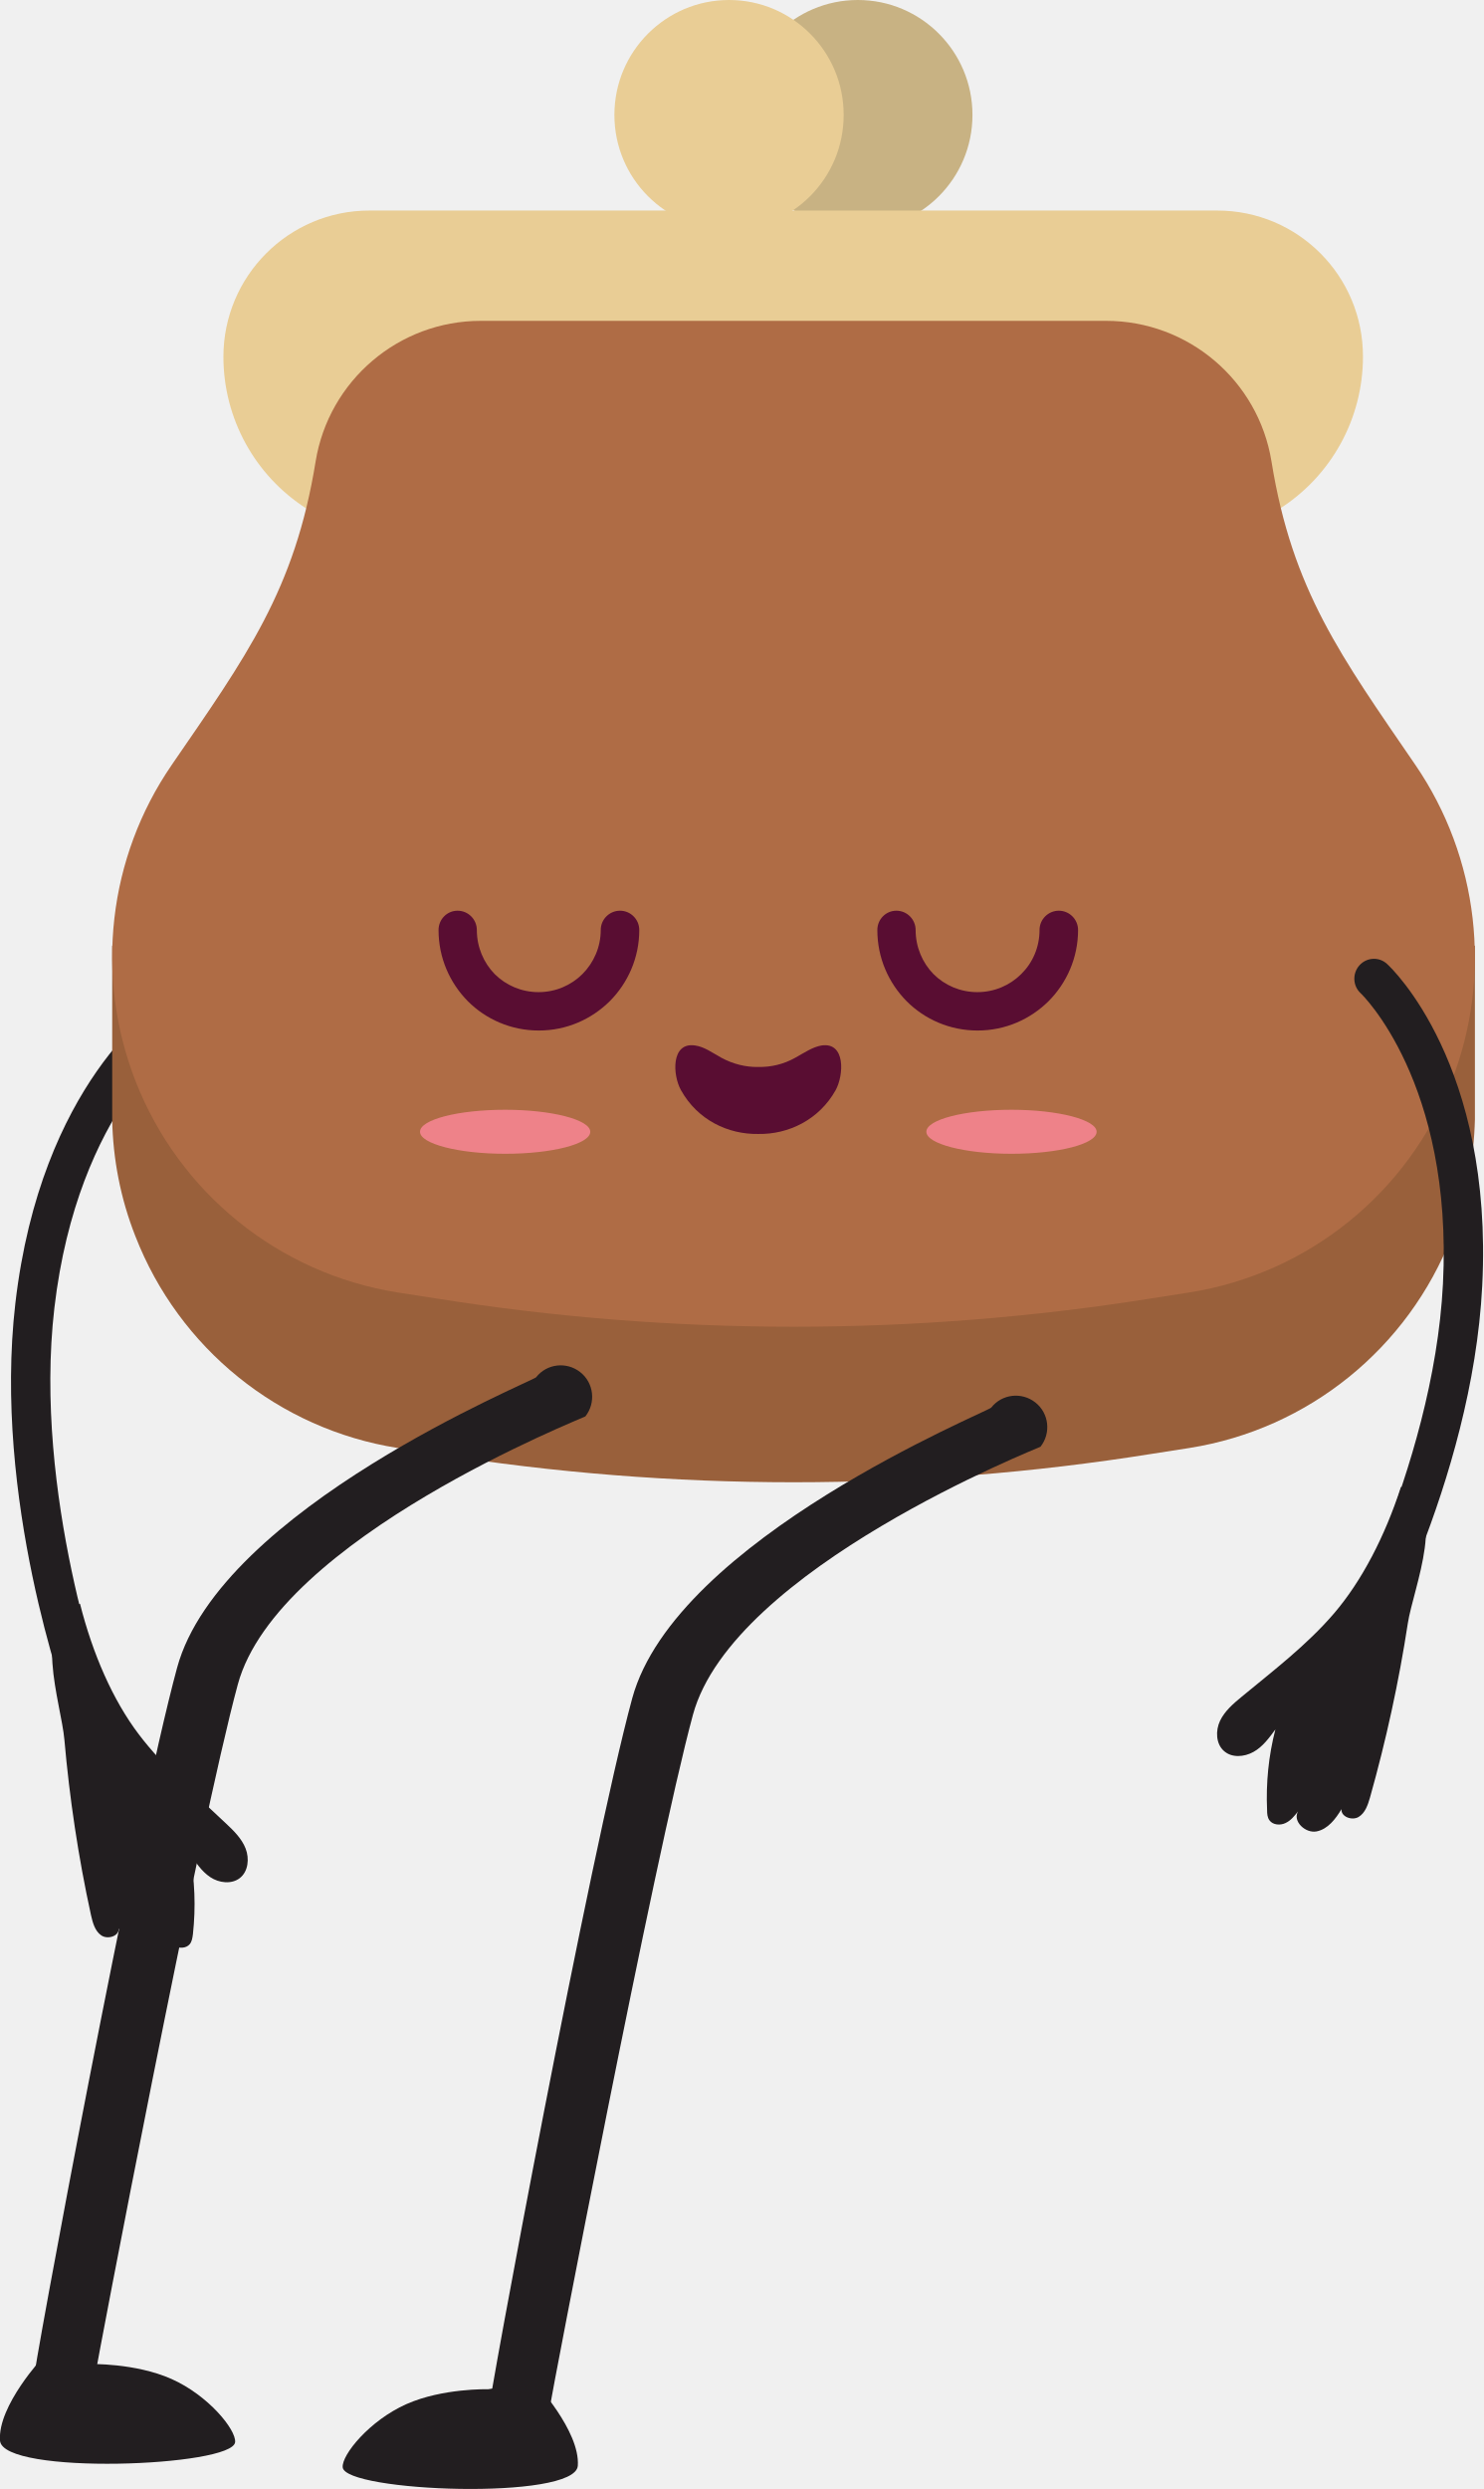
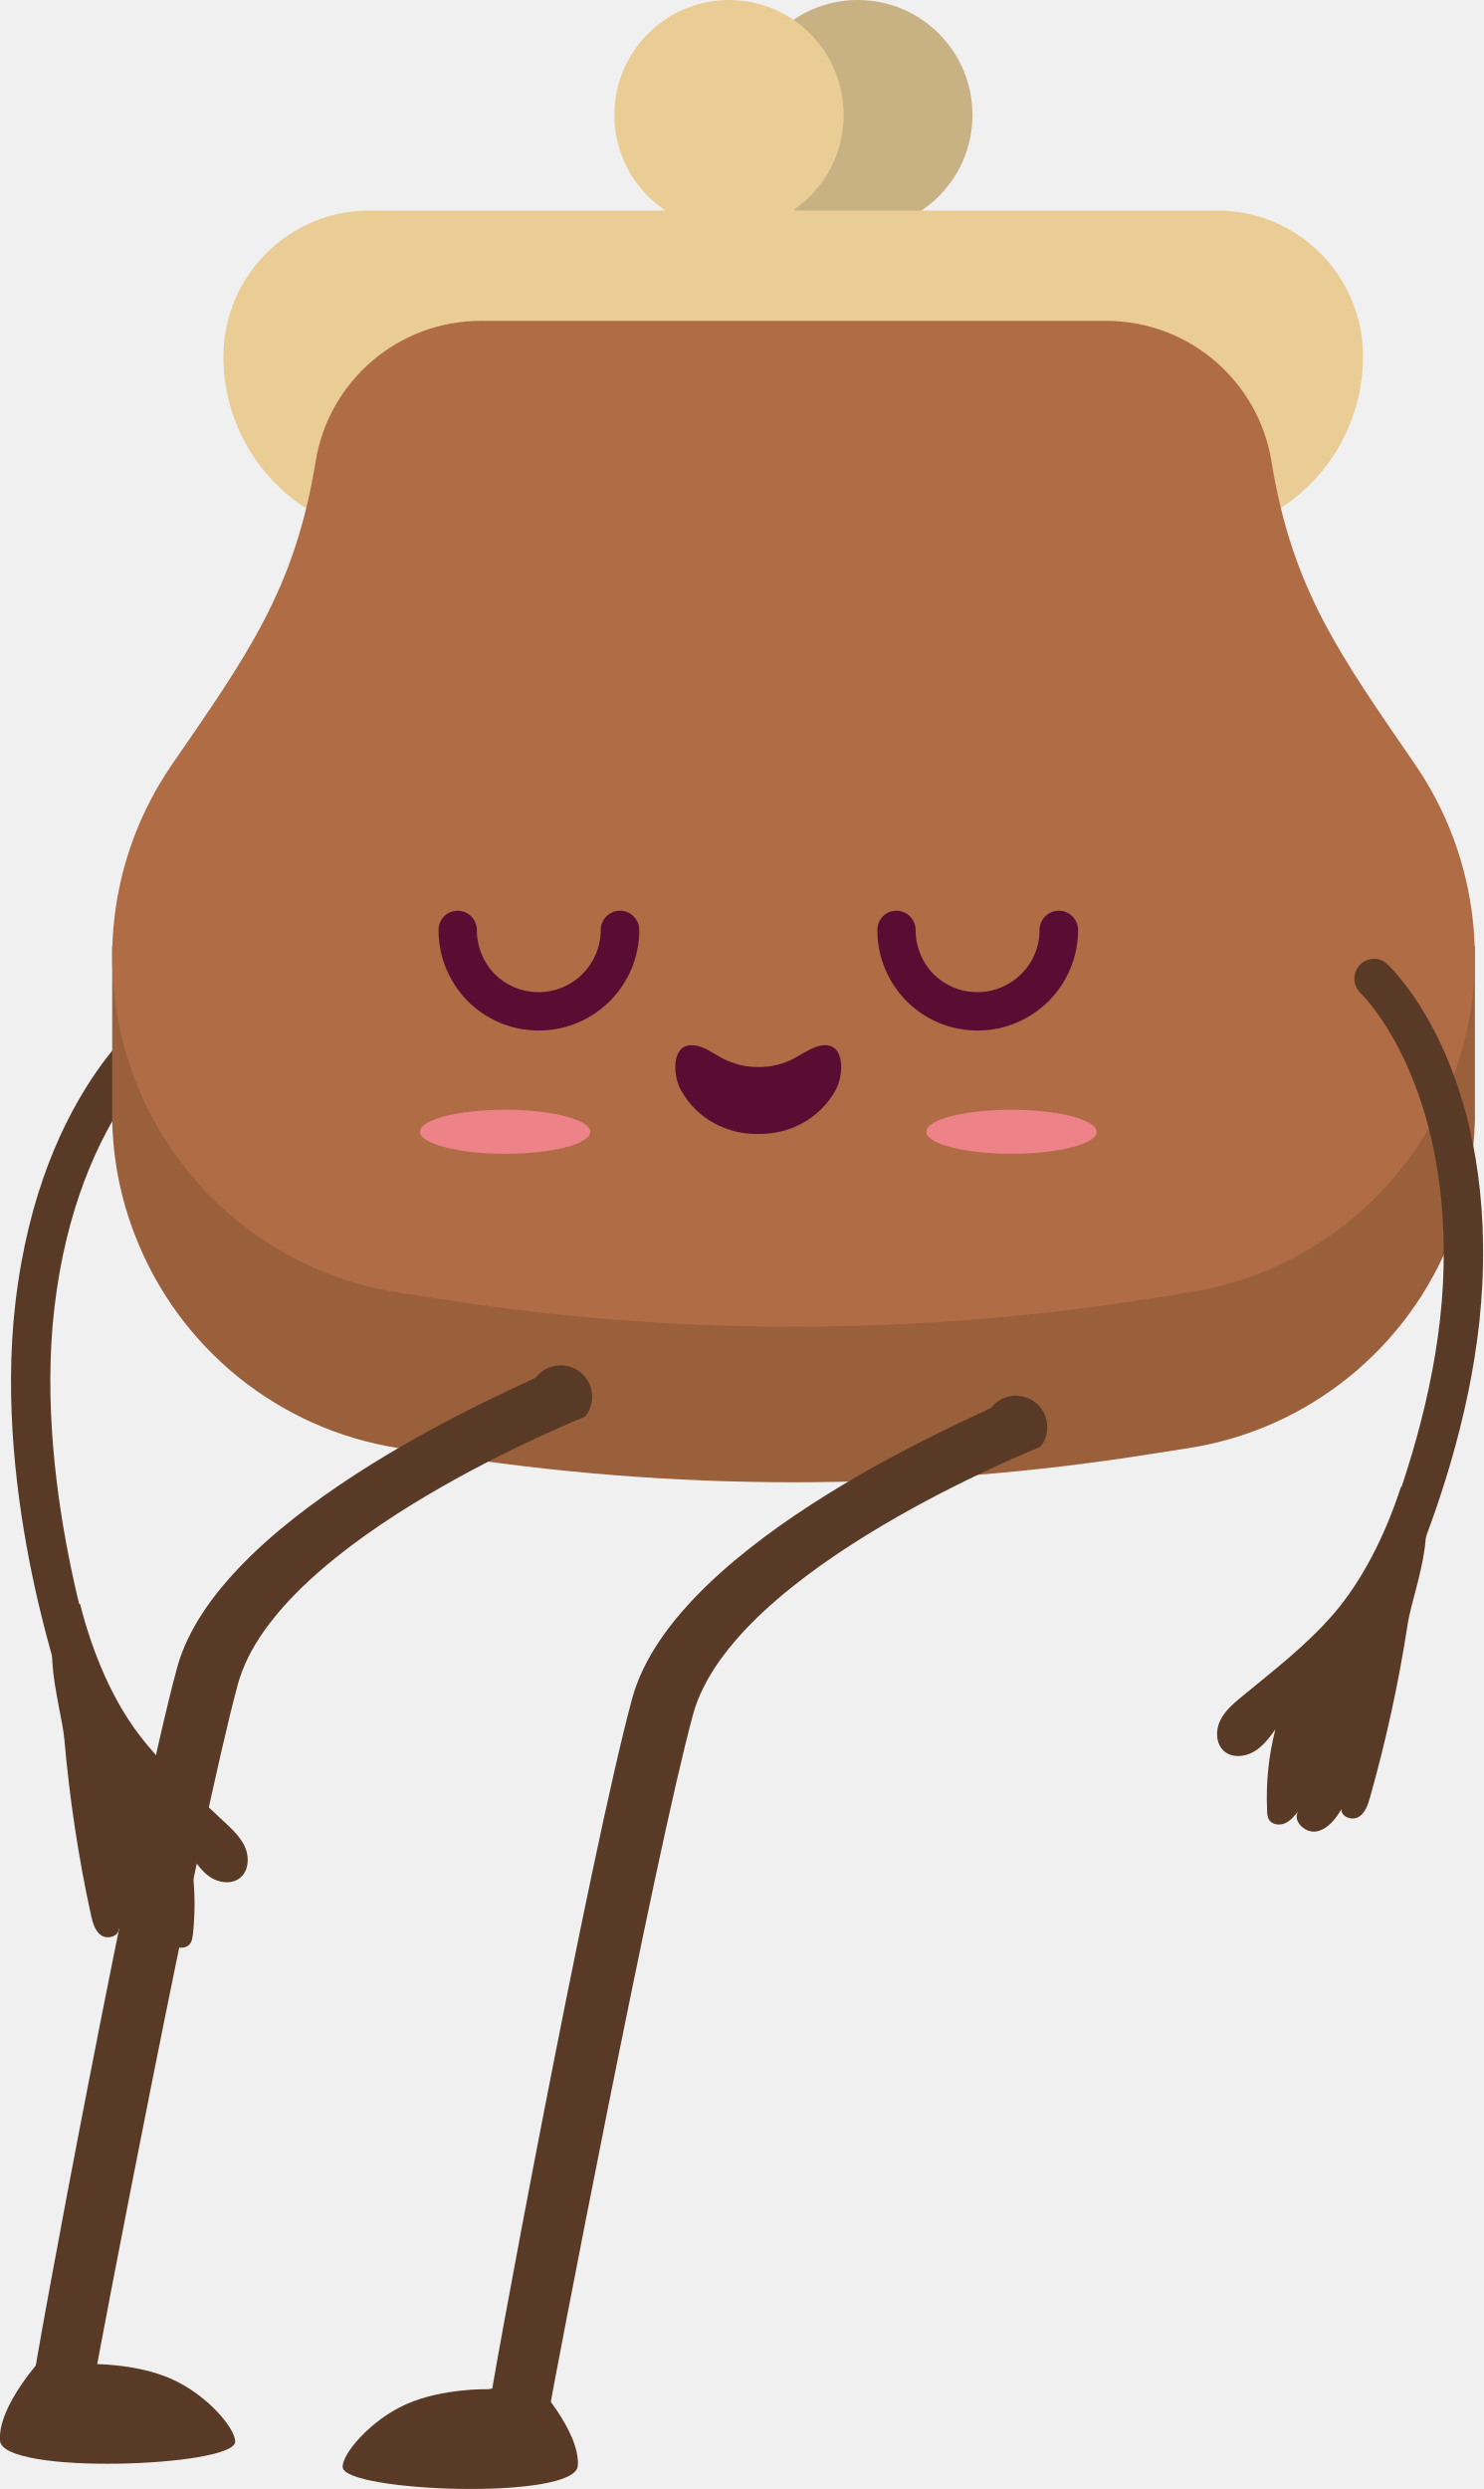
<svg xmlns="http://www.w3.org/2000/svg" width="152" height="255" viewBox="0 0 152 255" fill="none">
  <g clip-path="url(#clip0)">
-     <path d="M7.224 175.403C7.149 175.303 7.099 175.178 7.049 175.053C6.724 174.176 -0.75 153.531 1.575 133.513C4.199 110.965 16.172 102.972 16.672 102.647C17.597 102.045 18.847 102.296 19.447 103.248C20.047 104.2 19.797 105.428 18.847 106.029C18.747 106.129 7.974 113.495 5.574 133.989C3.35 153.08 10.748 173.449 10.823 173.675C11.198 174.727 10.673 175.88 9.624 176.255C8.724 176.581 7.699 176.205 7.224 175.403Z" fill="#221E20" />
+     <path d="M7.224 175.403C7.149 175.303 7.099 175.178 7.049 175.053C6.724 174.176 -0.75 153.531 1.575 133.513C4.199 110.965 16.172 102.972 16.672 102.647C17.597 102.045 18.847 102.296 19.447 103.248C20.047 104.2 19.797 105.428 18.847 106.029C18.747 106.129 7.974 113.495 5.574 133.989C3.35 153.08 10.748 173.449 10.823 173.675C11.198 174.727 10.673 175.88 9.624 176.255C8.724 176.581 7.699 176.205 7.224 175.403Z" fill="#593A26" />
    <path d="M151.126 96.884H148.401C147.501 94.729 146.376 92.625 145.002 90.671C137.403 79.597 132.379 72.782 130.279 59.629C128.929 51.311 121.755 45.172 113.357 45.172H49.242C40.819 45.172 33.67 51.285 32.32 59.629C30.195 72.782 25.196 79.597 17.598 90.671C16.248 92.65 15.123 94.729 14.198 96.884H11.498V114.697C11.573 118.731 12.348 122.79 13.873 126.648C18.347 138.148 28.571 146.416 40.744 148.345L44.593 148.946C68.939 152.83 93.735 152.83 118.056 148.946L121.905 148.345C134.078 146.416 144.302 138.148 148.776 126.648C150.276 122.79 151.051 118.731 151.151 114.697V96.884H151.126Z" fill="#99603B" />
    <path d="M87.911 23.551C94.399 23.551 99.659 18.279 99.659 11.775C99.659 5.272 94.399 0 87.911 0C81.423 0 76.163 5.272 76.163 11.775C76.163 18.279 81.423 23.551 87.911 23.551Z" fill="#C8B283" />
    <path d="M124.755 21.571H37.844C29.595 21.571 22.896 28.286 22.896 36.554C22.896 42.867 26.121 48.73 31.42 52.112L45.068 60.806H117.506L131.154 52.112C136.453 48.73 139.677 42.867 139.677 36.554C139.702 28.286 133.028 21.571 124.755 21.571Z" fill="#E9CD95" />
    <path d="M113.357 32.871H49.267C40.868 32.871 33.695 38.984 32.345 47.277C30.22 60.456 25.221 67.27 17.597 78.369C11.073 87.865 9.699 99.966 13.873 110.714C18.347 122.214 28.57 130.482 40.743 132.411L44.593 133.012C68.939 136.895 93.735 136.895 118.056 133.012L121.905 132.411C134.078 130.482 144.301 122.214 148.776 110.714C152.95 99.991 151.55 87.865 145.051 78.369C137.453 67.27 132.428 60.481 130.304 47.277C128.954 38.959 121.755 32.871 113.357 32.871Z" fill="#AF6C45" />
    <path d="M74.713 23.551C81.201 23.551 86.461 18.279 86.461 11.775C86.461 5.272 81.201 0 74.713 0C68.225 0 62.965 5.272 62.965 11.775C62.965 18.279 68.225 23.551 74.713 23.551Z" fill="#E9CD95" />
    <path fill-rule="evenodd" clip-rule="evenodd" d="M73.913 108.36C72.963 107.833 72.164 107.232 71.214 107.107C68.764 106.756 68.914 110.138 69.789 111.692C71.489 114.748 74.613 116.227 77.713 116.176C80.812 116.227 83.937 114.723 85.636 111.692C86.486 110.138 86.661 106.756 84.212 107.107C83.287 107.257 82.462 107.833 81.512 108.36C80.312 109.036 79.012 109.337 77.713 109.312C76.413 109.337 75.113 109.011 73.913 108.36Z" fill="#590D32" />
    <path fill-rule="evenodd" clip-rule="evenodd" d="M51.767 118.206C56.566 118.206 60.491 117.204 60.491 115.951C60.491 114.723 56.566 113.696 51.767 113.696C46.968 113.696 43.044 114.698 43.044 115.951C43.044 117.179 46.968 118.206 51.767 118.206Z" fill="#EE8289" />
    <path fill-rule="evenodd" clip-rule="evenodd" d="M103.658 118.206C108.457 118.206 112.382 117.204 112.382 115.951C112.382 114.723 108.457 113.696 103.658 113.696C98.859 113.696 94.935 114.698 94.935 115.951C94.935 117.179 98.834 118.206 103.658 118.206Z" fill="#EE8289" />
    <path fill-rule="evenodd" clip-rule="evenodd" d="M48.867 95.281C48.867 94.204 47.992 93.302 46.893 93.302C45.818 93.302 44.943 94.179 44.943 95.281C44.943 98.137 46.093 100.693 47.942 102.572C49.792 104.426 52.367 105.578 55.216 105.578C58.066 105.578 60.615 104.426 62.49 102.572C64.34 100.718 65.514 98.137 65.514 95.281C65.514 94.204 64.64 93.302 63.54 93.302C62.465 93.302 61.565 94.179 61.565 95.281C61.565 97.035 60.84 98.638 59.69 99.791C58.541 100.943 56.941 101.645 55.191 101.645C53.441 101.645 51.842 100.943 50.692 99.791C49.567 98.638 48.867 97.035 48.867 95.281Z" fill="#590D32" />
    <path fill-rule="evenodd" clip-rule="evenodd" d="M93.835 95.281C93.835 94.204 92.96 93.302 91.86 93.302C90.785 93.302 89.911 94.179 89.911 95.281C89.911 98.137 91.06 100.693 92.91 102.572C94.76 104.426 97.334 105.578 100.184 105.578C103.033 105.578 105.583 104.426 107.458 102.572C109.307 100.718 110.482 98.137 110.482 95.281C110.482 94.204 109.607 93.302 108.508 93.302C107.433 93.302 106.533 94.179 106.533 95.281C106.533 97.035 105.833 98.638 104.658 99.791C103.508 100.943 101.909 101.645 100.159 101.645C98.409 101.645 96.809 100.943 95.66 99.791C94.535 98.638 93.835 97.035 93.835 95.281Z" fill="#590D32" />
-     <path d="M137.852 172.798C137.502 172.798 137.177 172.723 136.853 172.522C135.878 171.971 135.553 170.743 136.103 169.766C136.203 169.566 146.901 150.675 147.876 131.534C148.926 110.889 139.527 101.82 139.427 101.744C138.627 100.993 138.577 99.715 139.327 98.888C140.077 98.061 141.352 98.011 142.152 98.763C142.602 99.164 153.05 109.06 151.9 131.734C150.875 151.878 140.052 170.969 139.602 171.77C139.227 172.422 138.552 172.798 137.852 172.798Z" fill="#221E20" />
-     <path d="M9.324 196.198C9.499 196.975 9.724 197.827 10.373 198.278C11.023 198.729 12.198 198.378 12.173 197.576C12.723 198.629 13.448 199.706 14.573 200.007C15.723 200.307 17.122 199.105 16.597 198.078C16.947 198.579 17.297 199.08 17.822 199.355C18.347 199.631 19.072 199.631 19.447 199.18C19.672 198.904 19.722 198.528 19.772 198.153C20.072 195.397 19.972 192.591 19.447 189.86C20.022 190.762 20.647 191.714 21.547 192.315C22.447 192.916 23.721 193.067 24.571 192.415C25.446 191.739 25.571 190.411 25.171 189.384C24.771 188.357 23.946 187.555 23.146 186.803C20.047 183.872 16.797 181.066 14.223 177.684C11.548 174.151 9.499 169.441 8.199 164.305C3.125 165.808 6.274 174.477 6.599 178.235C7.124 184.223 8.024 190.261 9.324 196.198Z" fill="#221E20" />
-     <path d="M140.402 184.147C140.177 184.923 139.902 185.75 139.227 186.151C138.552 186.552 137.402 186.126 137.477 185.349C136.877 186.352 136.077 187.404 134.928 187.629C133.778 187.855 132.428 186.577 133.028 185.575C132.653 186.051 132.278 186.527 131.728 186.777C131.203 187.028 130.453 186.978 130.103 186.502C129.878 186.201 129.853 185.825 129.853 185.45C129.728 182.669 130.003 179.888 130.703 177.182C130.053 178.059 129.404 178.961 128.454 179.487C127.504 180.013 126.229 180.113 125.429 179.386C124.604 178.66 124.554 177.307 125.029 176.305C125.504 175.303 126.379 174.551 127.229 173.85C130.503 171.144 133.928 168.538 136.702 165.306C139.577 161.949 141.926 157.389 143.576 152.328C148.55 154.157 144.851 162.6 144.276 166.308C143.351 172.346 142.051 178.284 140.402 184.147Z" fill="#221E20" />
-     <path d="M6.599 246.932C6.773 246.932 6.948 246.907 7.123 246.882C8.873 246.607 10.073 244.928 9.798 243.174C9.748 242.999 20.446 187.003 24.371 172.572C28.445 157.565 59.915 145.213 59.99 145.113C61.09 143.71 60.865 141.68 59.465 140.578C58.065 139.476 56.04 139.701 54.941 141.104C54.616 141.505 22.596 154.508 18.147 170.868C13.847 186.677 3.274 243.425 3.399 244.201C3.674 245.805 5.024 246.932 6.599 246.932Z" fill="#221E20" />
-     <path d="M9.173 242.197C9.173 242.197 13.848 242.072 17.572 243.726C21.346 245.404 24.196 248.912 24.096 250.19C23.921 252.72 0.25 253.622 -0 250.039C-0.25 246.457 4.449 241.446 4.449 241.446L9.173 242.197Z" fill="#221E20" />
-     <path d="M53.216 250.015C53.391 250.015 53.566 249.99 53.741 249.965C55.491 249.689 56.691 248.01 56.416 246.257C56.391 246.081 67.089 190.11 71.013 175.679C75.088 160.672 106.557 148.295 106.632 148.22C107.732 146.817 107.507 144.788 106.107 143.685C104.708 142.583 102.683 142.808 101.583 144.211C101.233 144.637 69.239 157.64 64.789 174.001C60.49 189.81 49.917 246.557 50.042 247.334C50.292 248.887 51.666 250.015 53.216 250.015Z" fill="#221E20" />
-     <path d="M50.041 244.778C50.041 244.778 45.367 244.653 41.643 246.306C37.868 247.985 35.019 251.492 35.119 252.77C35.294 255.301 58.965 256.203 59.215 252.62C59.465 249.037 54.766 244.026 54.766 244.026L50.041 244.778Z" fill="#221E20" />
+     <path d="M137.852 172.798C137.502 172.798 137.177 172.723 136.853 172.522C135.878 171.971 135.553 170.743 136.103 169.766C136.203 169.566 146.901 150.675 147.876 131.534C148.926 110.889 139.527 101.82 139.427 101.744C138.627 100.993 138.577 99.715 139.327 98.888C140.077 98.061 141.352 98.011 142.152 98.763C142.602 99.164 153.05 109.06 151.9 131.734C150.875 151.878 140.052 170.969 139.602 171.77C139.227 172.422 138.552 172.798 137.852 172.798Z" fill="#593A26" />
+     <path d="M9.324 196.198C9.499 196.975 9.724 197.827 10.373 198.278C11.023 198.729 12.198 198.378 12.173 197.576C12.723 198.629 13.448 199.706 14.573 200.007C15.723 200.307 17.122 199.105 16.597 198.078C16.947 198.579 17.297 199.08 17.822 199.355C18.347 199.631 19.072 199.631 19.447 199.18C19.672 198.904 19.722 198.528 19.772 198.153C20.072 195.397 19.972 192.591 19.447 189.86C20.022 190.762 20.647 191.714 21.547 192.315C22.447 192.916 23.721 193.067 24.571 192.415C25.446 191.739 25.571 190.411 25.171 189.384C24.771 188.357 23.946 187.555 23.146 186.803C20.047 183.872 16.797 181.066 14.223 177.684C11.548 174.151 9.499 169.441 8.199 164.305C3.125 165.808 6.274 174.477 6.599 178.235C7.124 184.223 8.024 190.261 9.324 196.198Z" fill="#593A26" />
+     <path d="M140.402 184.147C140.177 184.923 139.902 185.75 139.227 186.151C138.552 186.552 137.402 186.126 137.477 185.349C136.877 186.352 136.077 187.404 134.928 187.629C133.778 187.855 132.428 186.577 133.028 185.575C132.653 186.051 132.278 186.527 131.728 186.777C131.203 187.028 130.453 186.978 130.103 186.502C129.878 186.201 129.853 185.825 129.853 185.45C129.728 182.669 130.003 179.888 130.703 177.182C130.053 178.059 129.404 178.961 128.454 179.487C127.504 180.013 126.229 180.113 125.429 179.386C124.604 178.66 124.554 177.307 125.029 176.305C125.504 175.303 126.379 174.551 127.229 173.85C130.503 171.144 133.928 168.538 136.702 165.306C139.577 161.949 141.926 157.389 143.576 152.328C148.55 154.157 144.851 162.6 144.276 166.308C143.351 172.346 142.051 178.284 140.402 184.147Z" fill="#593A26" />
+     <path d="M6.599 246.932C6.773 246.932 6.948 246.907 7.123 246.882C8.873 246.607 10.073 244.928 9.798 243.174C9.748 242.999 20.446 187.003 24.371 172.572C28.445 157.565 59.915 145.213 59.99 145.113C61.09 143.71 60.865 141.68 59.465 140.578C58.065 139.476 56.04 139.701 54.941 141.104C54.616 141.505 22.596 154.508 18.147 170.868C13.847 186.677 3.274 243.425 3.399 244.201C3.674 245.805 5.024 246.932 6.599 246.932Z" fill="#593A26" />
+     <path d="M9.173 242.197C9.173 242.197 13.848 242.072 17.572 243.726C21.346 245.404 24.196 248.912 24.096 250.19C23.921 252.72 0.25 253.622 -0 250.039C-0.25 246.457 4.449 241.446 4.449 241.446L9.173 242.197Z" fill="#593A26" />
+     <path d="M53.216 250.015C53.391 250.015 53.566 249.99 53.741 249.965C55.491 249.689 56.691 248.01 56.416 246.257C56.391 246.081 67.089 190.11 71.013 175.679C75.088 160.672 106.557 148.295 106.632 148.22C107.732 146.817 107.507 144.788 106.107 143.685C104.708 142.583 102.683 142.808 101.583 144.211C101.233 144.637 69.239 157.64 64.789 174.001C60.49 189.81 49.917 246.557 50.042 247.334C50.292 248.887 51.666 250.015 53.216 250.015Z" fill="#593A26" />
+     <path d="M50.041 244.778C50.041 244.778 45.367 244.653 41.643 246.306C37.868 247.985 35.019 251.492 35.119 252.77C35.294 255.301 58.965 256.203 59.215 252.62C59.465 249.037 54.766 244.026 54.766 244.026L50.041 244.778Z" fill="#593A26" />
  </g>
  <defs>
    <clipPath id="clip0">
      <rect width="152" height="255" fill="white" />
    </clipPath>
  </defs>
</svg>
